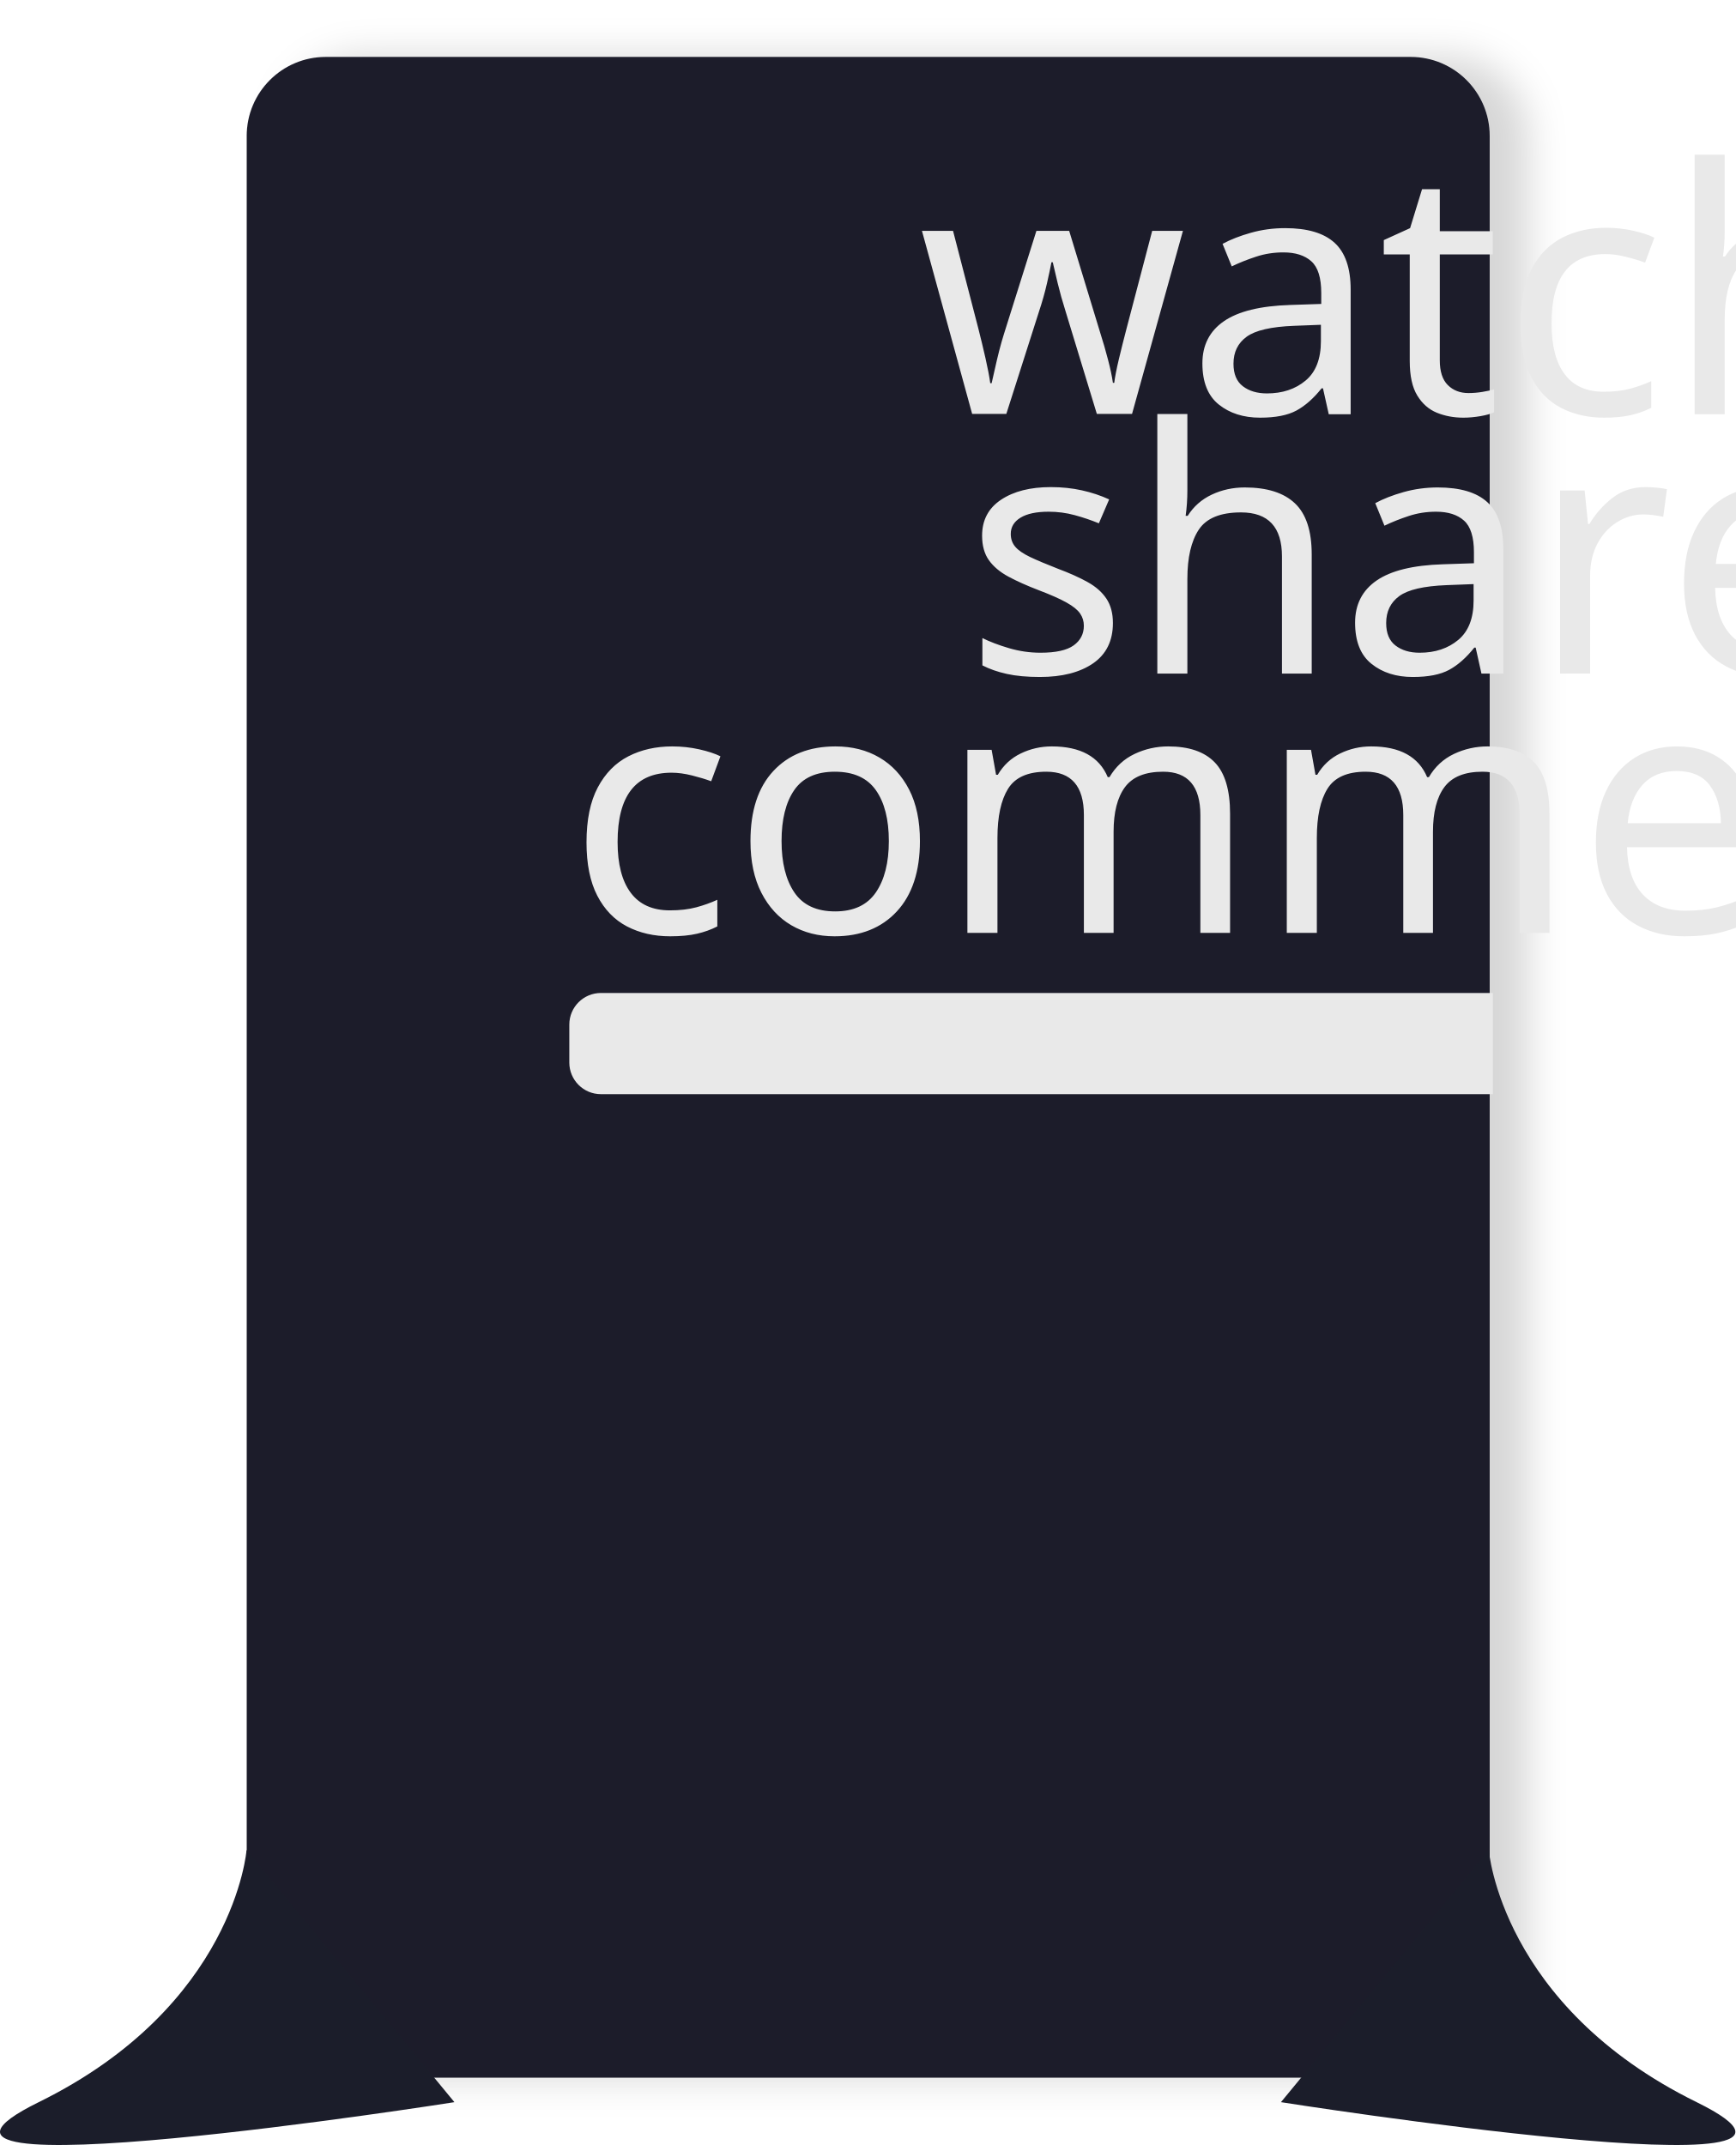
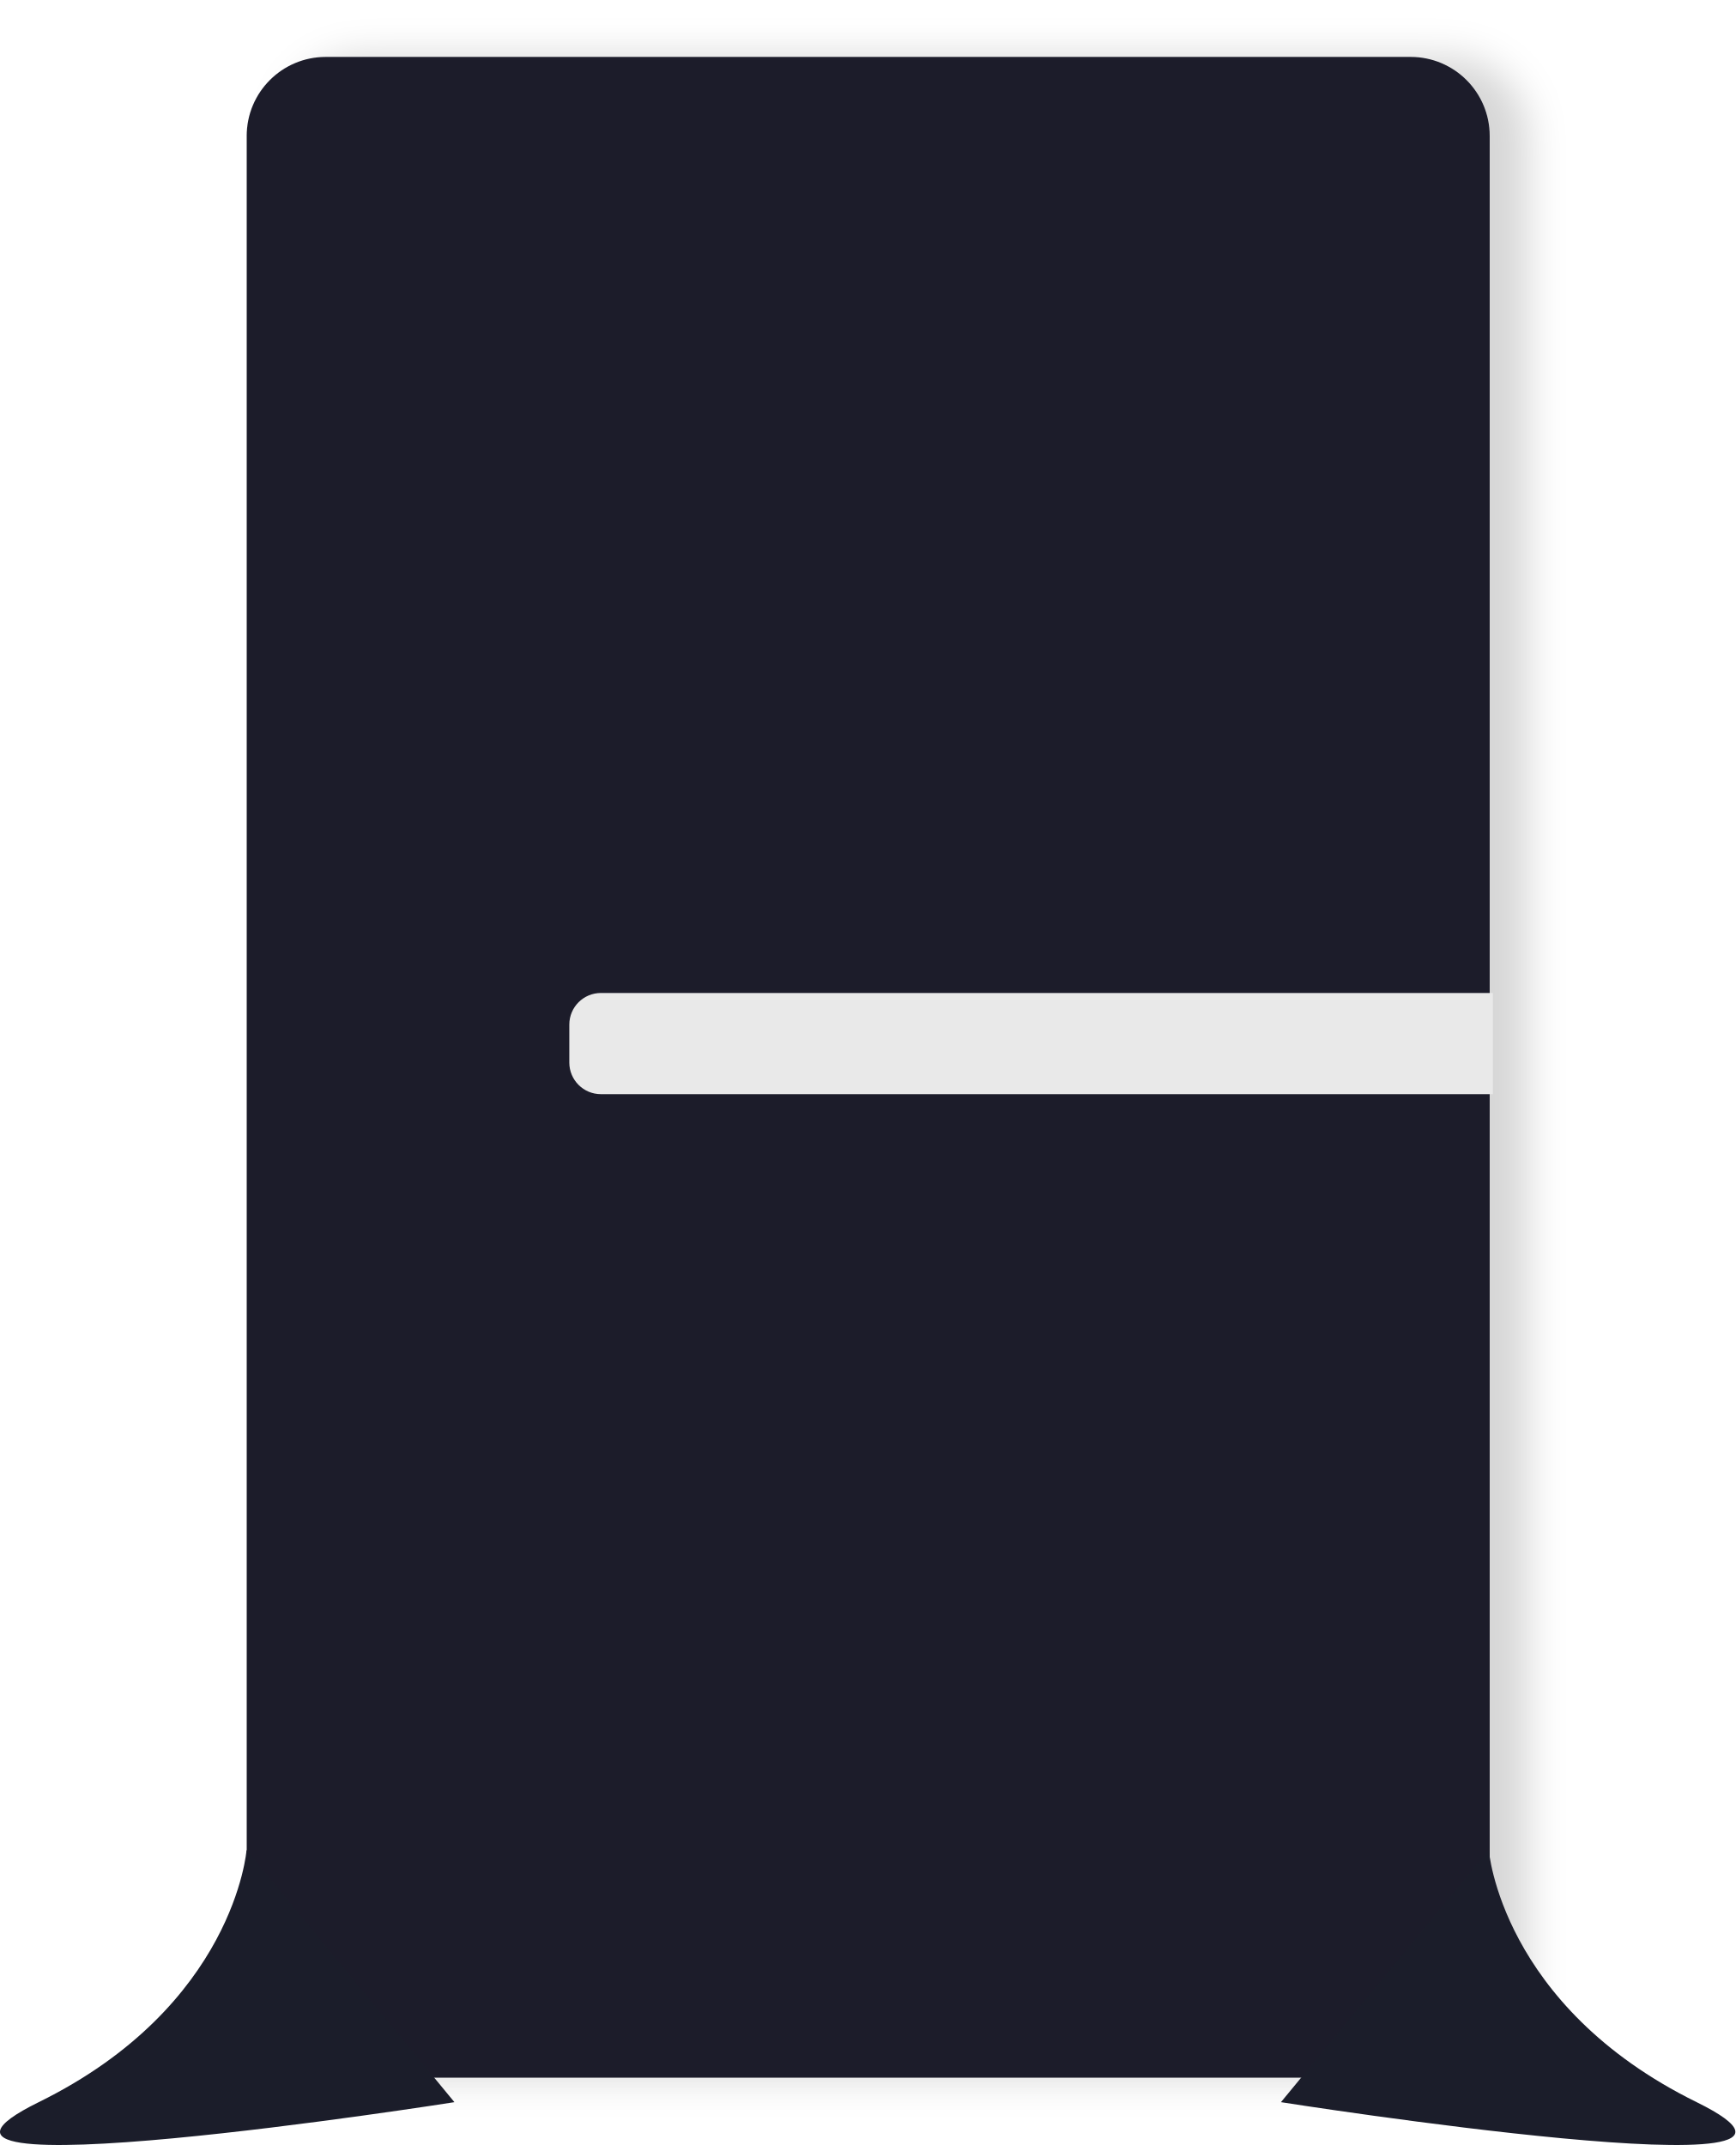
<svg xmlns="http://www.w3.org/2000/svg" width="548.675" height="678.293" viewBox="0 0 548.675 678.293">
  <defs>
    <style>
      .cls-1 {
        fill: #1b1d2a;
      }

-       .cls-2, .cls-3 {
+       .cls-3 {
        fill: #e9e9e9;
-       }
- 
-       .cls-2 {
-         font-size: 108px;
-         font-family: Blanch-Caps, Blanch Caps;
      }

      .cls-4 {
        filter: url(#Rectangle_41);
      }
    </style>
    <filter id="Rectangle_41" x="72" y="0" width="429" height="675" filterUnits="userSpaceOnUse">
      <feOffset dx="12" input="SourceAlpha" />
      <feGaussianBlur stdDeviation="6" result="blur" />
      <feFlood flood-opacity="0.161" />
      <feComposite operator="in" in2="blur" />
      <feComposite in="SourceGraphic" />
    </filter>
  </defs>
  <g id="watch-mon" transform="translate(-686 -423)">
    <g class="cls-4" transform="matrix(1, 0, 0, 1, 686, 423)">
      <rect id="Rectangle_41-2" data-name="Rectangle 41" class="cls-1" width="393" height="639" rx="25" transform="translate(78 18)" />
    </g>
-     <text id="watch_share_comments" data-name="watch share comments" class="cls-2" transform="translate(1149 554)">
-       <tspan x="-172.692" y="0">watch</tspan>
-       <tspan x="-158.004" y="82">share</tspan>
-       <tspan x="-283.5" y="164">comments</tspan>
-     </text>
    <path id="Rectangle_42" data-name="Rectangle 42" class="cls-3" d="M10,0H292a0,0,0,0,1,0,0V32a0,0,0,0,1,0,0H10A10,10,0,0,1,0,22V10A10,10,0,0,1,10,0Z" transform="translate(866 737)" />
    <path id="Path_7" data-name="Path 7" class="cls-1" d="M65.717,0s3.76,49.267,65.717,79.747S0,79.747,0,79.747Z" transform="translate(1091 1008)" />
    <path id="Path_8" data-name="Path 8" class="cls-1" d="M77.958,0S74.2,49.267,12.241,79.747s131.434,0,131.434,0Z" transform="translate(686 1008)" />
  </g>
</svg>
